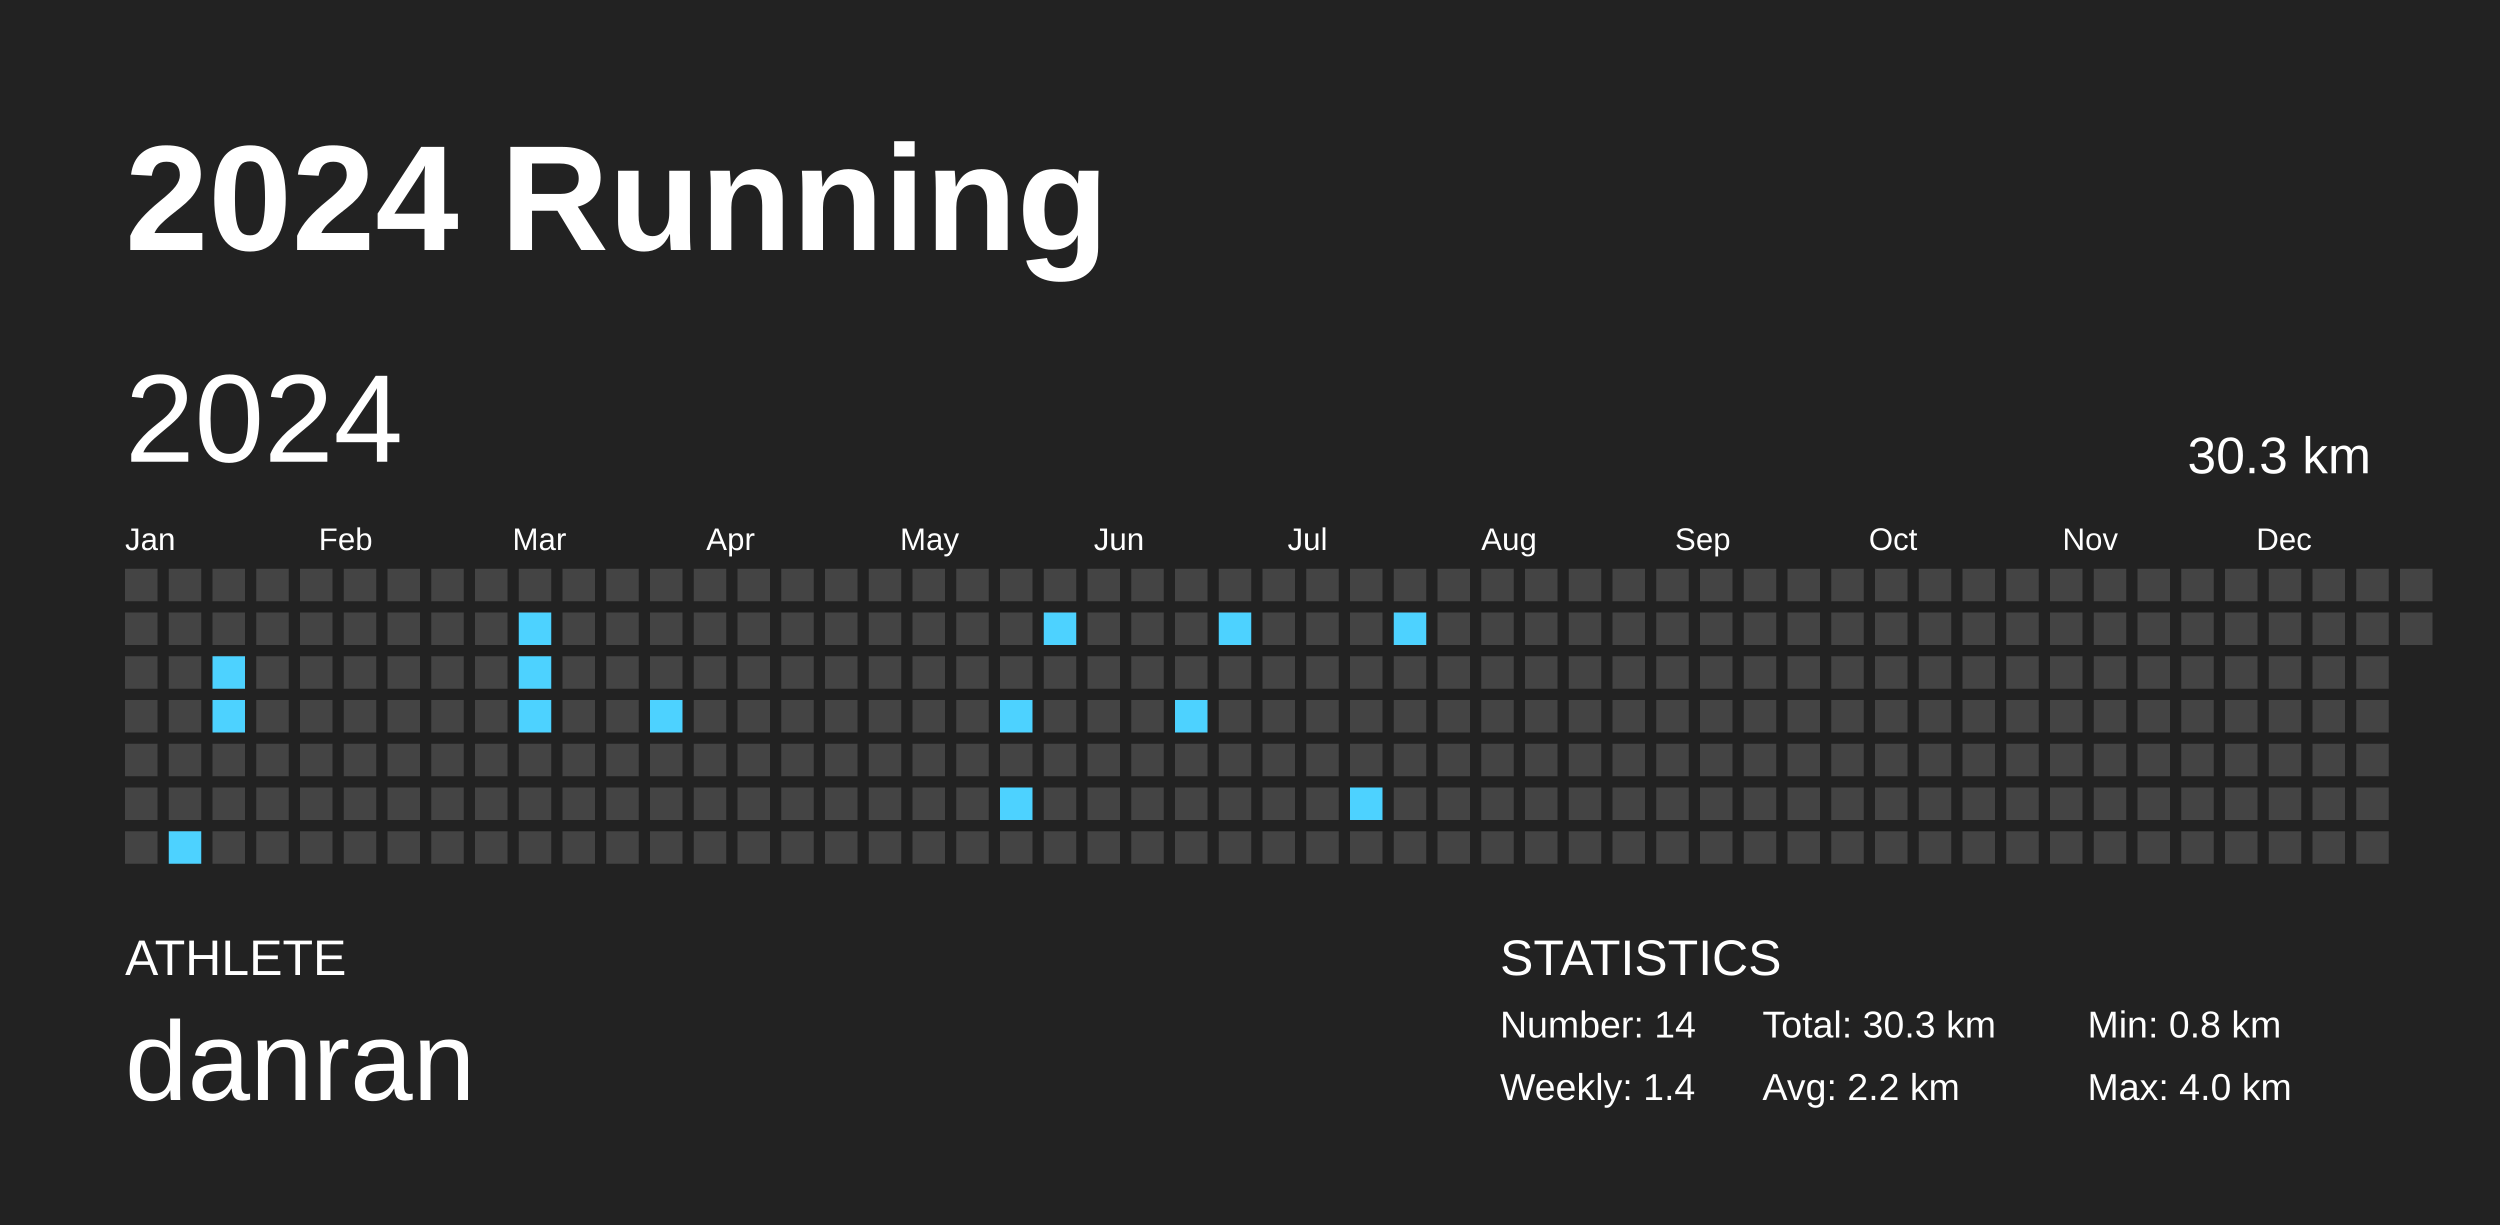
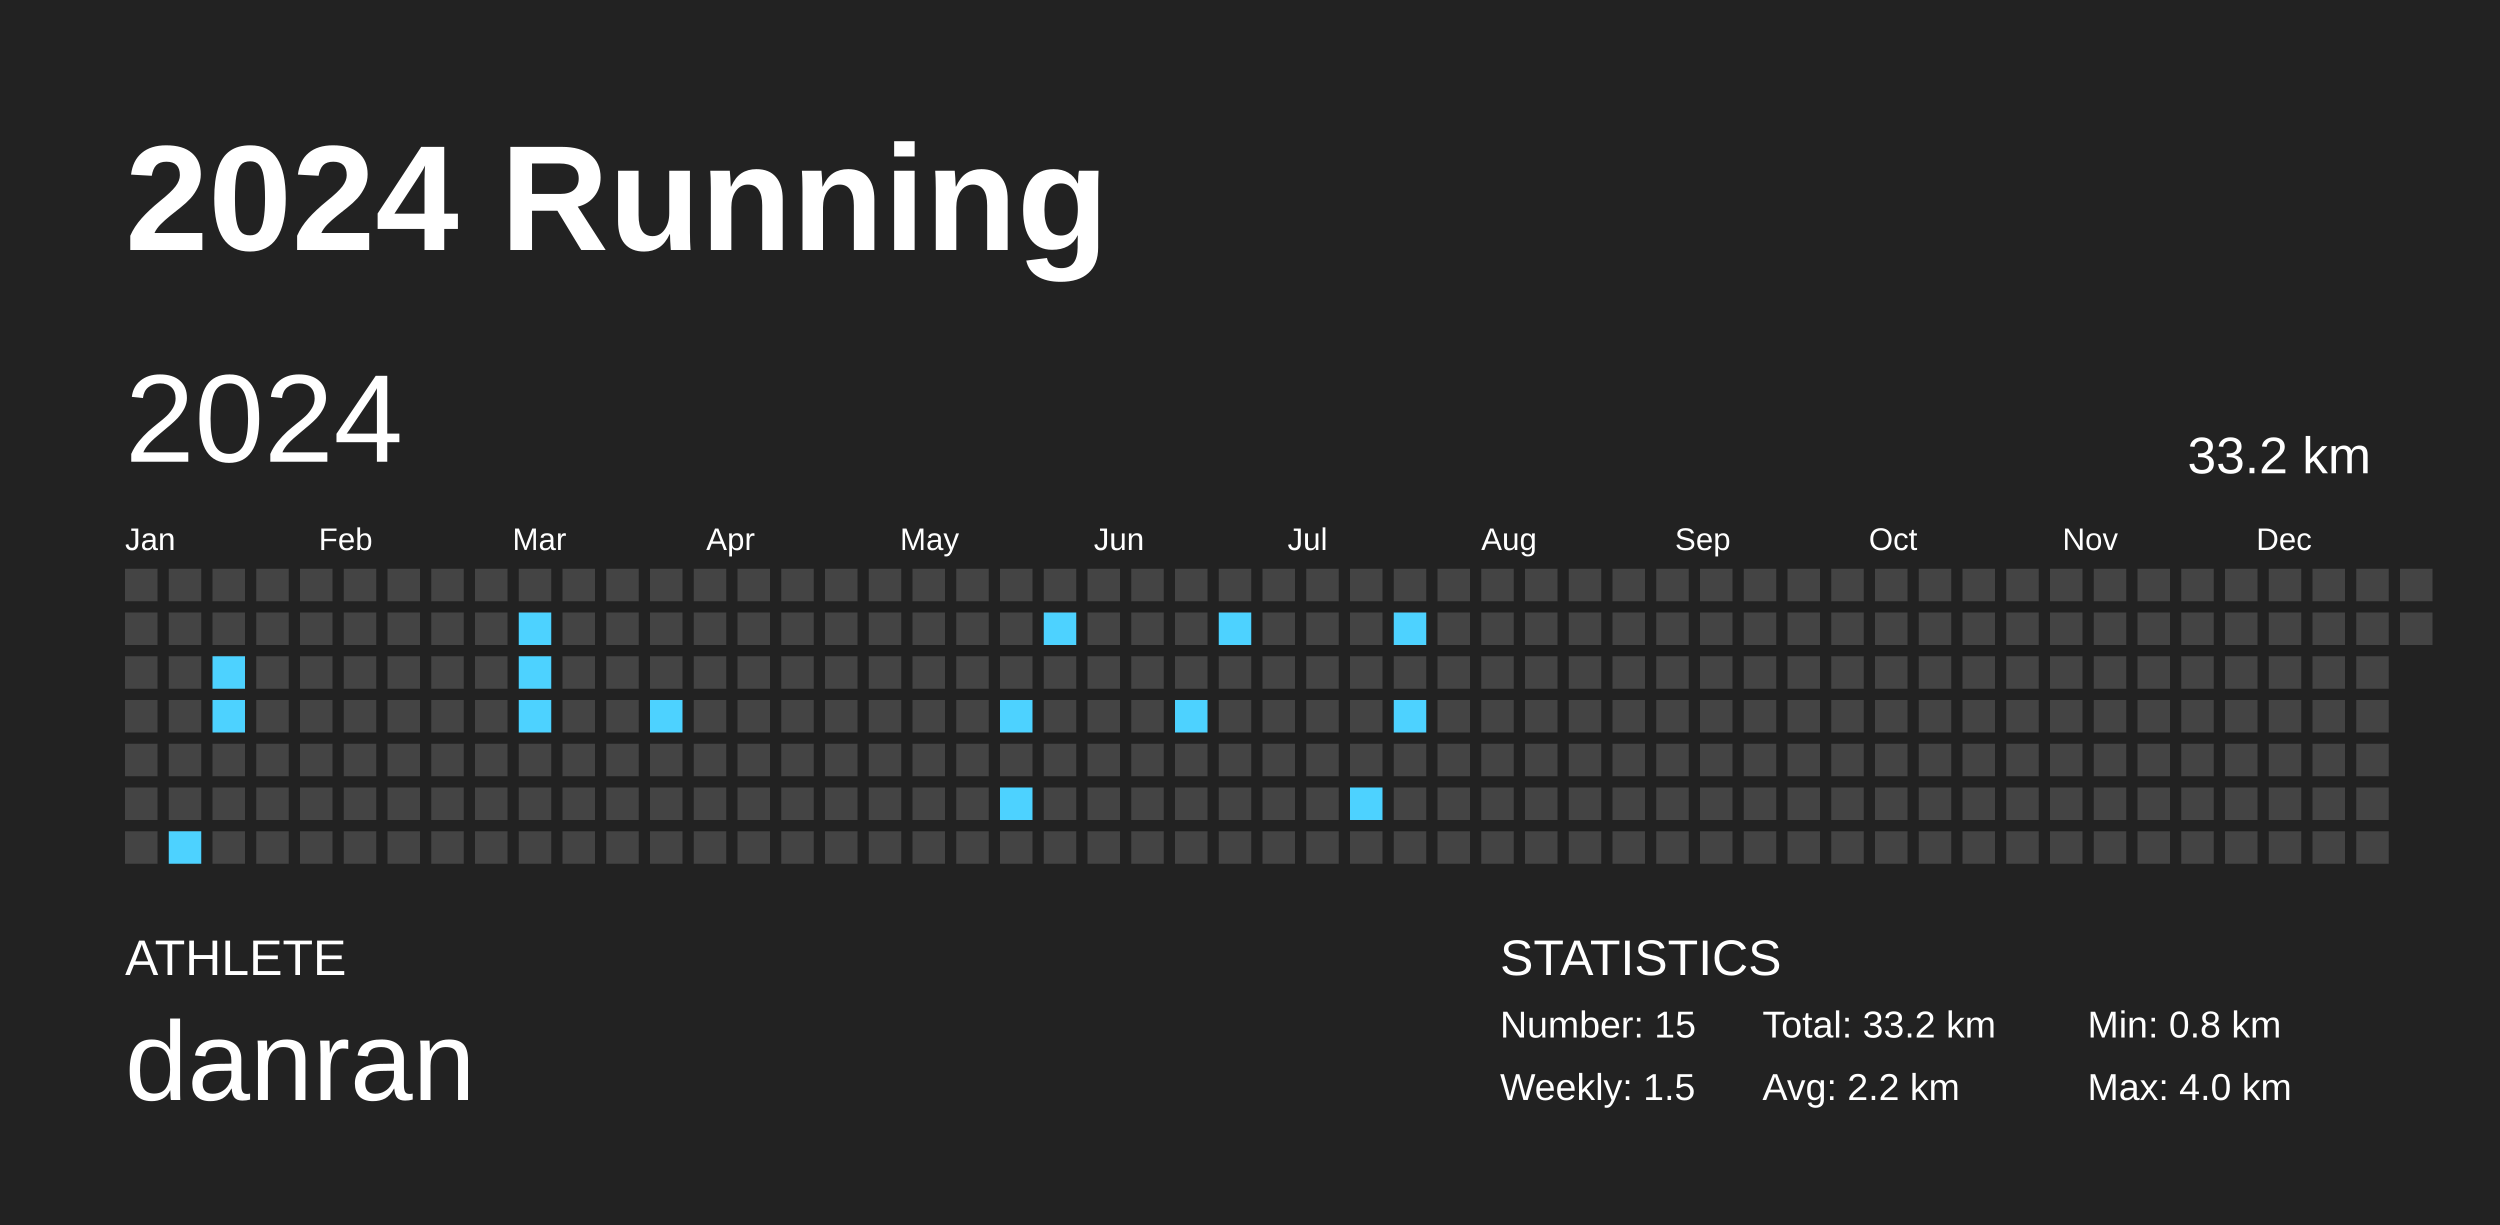
<svg xmlns="http://www.w3.org/2000/svg" baseProfile="full" height="98mm" version="1.1" viewBox="0,0,200,98" width="200mm">
  <defs />
  <rect fill="#222222" height="98" width="200" x="0" y="0" />
  <text fill="#FFFFFF" style="font-size:12px; font-family:Arial; font-weight:bold;" x="10" y="20">2024 Running</text>
  <text fill="#FFFFFF" style="font-size:4px; font-family:Arial" x="10" y="78">ATHLETE</text>
  <text fill="#FFFFFF" style="font-size:9px; font-family:Arial" x="10" y="88">danran</text>
  <text fill="#FFFFFF" style="font-size:4px; font-family:Arial" x="120" y="78">STATISTICS</text>
-   <text fill="#FFFFFF" style="font-size:3px; font-family:Arial" x="120" y="83">Number: 14</text>
-   <text fill="#FFFFFF" style="font-size:3px; font-family:Arial" x="120" y="88">Weekly: 1.4</text>
-   <text fill="#FFFFFF" style="font-size:3px; font-family:Arial" x="141" y="83">Total: 30.3 km</text>
+   <text fill="#FFFFFF" style="font-size:3px; font-family:Arial" x="120" y="83">Number: 15</text>
+   <text fill="#FFFFFF" style="font-size:3px; font-family:Arial" x="120" y="88">Weekly: 1.5</text>
+   <text fill="#FFFFFF" style="font-size:3px; font-family:Arial" x="141" y="83">Total: 33.2 km</text>
  <text fill="#FFFFFF" style="font-size:3px; font-family:Arial" x="141" y="88">Avg: 2.2 km</text>
  <text fill="#FFFFFF" style="font-size:3px; font-family:Arial" x="167" y="83">Min: 0.8 km</text>
  <text fill="#FFFFFF" style="font-size:3px; font-family:Arial" x="167" y="88">Max: 4.0 km</text>
  <text dominant-baseline="hanging" fill="#FFFFFF" style="font-size:10.0px; font-family:Arial;" x="10" y="30">2024</text>
-   <text dominant-baseline="hanging" fill="#FFFFFF" style="font-size:4.125px; font-family:Arial;" x="175" y="35">30.3 km</text>
+   <text dominant-baseline="hanging" fill="#FFFFFF" style="font-size:4.125px; font-family:Arial;" x="175" y="35">33.2 km</text>
  <text fill="#FFFFFF" style="font-size:2.5px; font-family:Arial" x="10.0" y="44">Jan</text>
  <text fill="#FFFFFF" style="font-size:2.5px; font-family:Arial" x="25.5" y="44">Feb</text>
  <text fill="#FFFFFF" style="font-size:2.5px; font-family:Arial" x="41.0" y="44">Mar</text>
  <text fill="#FFFFFF" style="font-size:2.5px; font-family:Arial" x="56.5" y="44">Apr</text>
  <text fill="#FFFFFF" style="font-size:2.5px; font-family:Arial" x="72.0" y="44">May</text>
  <text fill="#FFFFFF" style="font-size:2.5px; font-family:Arial" x="87.5" y="44">Jun</text>
  <text fill="#FFFFFF" style="font-size:2.5px; font-family:Arial" x="103.0" y="44">Jul</text>
  <text fill="#FFFFFF" style="font-size:2.5px; font-family:Arial" x="118.5" y="44">Aug</text>
  <text fill="#FFFFFF" style="font-size:2.5px; font-family:Arial" x="134.0" y="44">Sep</text>
  <text fill="#FFFFFF" style="font-size:2.5px; font-family:Arial" x="149.5" y="44">Oct</text>
  <text fill="#FFFFFF" style="font-size:2.5px; font-family:Arial" x="165.0" y="44">Nov</text>
  <text fill="#FFFFFF" style="font-size:2.5px; font-family:Arial" x="180.5" y="44">Dec</text>
  <rect fill="#444444" height="2.6" width="2.6" x="10.0" y="45.5" />
  <rect fill="#444444" height="2.6" width="2.6" x="10.0" y="49.0" />
  <rect fill="#444444" height="2.6" width="2.6" x="10.0" y="52.5" />
  <rect fill="#444444" height="2.6" width="2.6" x="10.0" y="56.0" />
  <rect fill="#444444" height="2.6" width="2.6" x="10.0" y="59.5" />
  <rect fill="#444444" height="2.6" width="2.6" x="10.0" y="63.0" />
  <rect fill="#444444" height="2.6" width="2.6" x="10.0" y="66.5" />
  <rect fill="#444444" height="2.6" width="2.6" x="13.5" y="45.5" />
  <rect fill="#444444" height="2.6" width="2.6" x="13.5" y="49.0" />
  <rect fill="#444444" height="2.6" width="2.6" x="13.5" y="52.5" />
  <rect fill="#444444" height="2.6" width="2.6" x="13.5" y="56.0" />
  <rect fill="#444444" height="2.6" width="2.6" x="13.5" y="59.5" />
  <rect fill="#444444" height="2.6" width="2.6" x="13.5" y="63.0" />
  <rect fill="#4dd2ff" height="2.6" width="2.6" x="13.5" y="66.5" />
  <rect fill="#444444" height="2.6" width="2.6" x="17.0" y="45.5" />
  <rect fill="#444444" height="2.6" width="2.6" x="17.0" y="49.0" />
  <rect fill="#4dd2ff" height="2.6" width="2.6" x="17.0" y="52.5" />
  <rect fill="#4dd2ff" height="2.6" width="2.6" x="17.0" y="56.0" />
  <rect fill="#444444" height="2.6" width="2.6" x="17.0" y="59.5" />
  <rect fill="#444444" height="2.6" width="2.6" x="17.0" y="63.0" />
  <rect fill="#444444" height="2.6" width="2.6" x="17.0" y="66.5" />
  <rect fill="#444444" height="2.6" width="2.6" x="20.5" y="45.5" />
  <rect fill="#444444" height="2.6" width="2.6" x="20.5" y="49.0" />
  <rect fill="#444444" height="2.6" width="2.6" x="20.5" y="52.5" />
  <rect fill="#444444" height="2.6" width="2.6" x="20.5" y="56.0" />
  <rect fill="#444444" height="2.6" width="2.6" x="20.5" y="59.5" />
  <rect fill="#444444" height="2.6" width="2.6" x="20.5" y="63.0" />
  <rect fill="#444444" height="2.6" width="2.6" x="20.5" y="66.5" />
  <rect fill="#444444" height="2.6" width="2.6" x="24.0" y="45.5" />
  <rect fill="#444444" height="2.6" width="2.6" x="24.0" y="49.0" />
  <rect fill="#444444" height="2.6" width="2.6" x="24.0" y="52.5" />
  <rect fill="#444444" height="2.6" width="2.6" x="24.0" y="56.0" />
  <rect fill="#444444" height="2.6" width="2.6" x="24.0" y="59.5" />
  <rect fill="#444444" height="2.6" width="2.6" x="24.0" y="63.0" />
  <rect fill="#444444" height="2.6" width="2.6" x="24.0" y="66.5" />
  <rect fill="#444444" height="2.6" width="2.6" x="27.5" y="45.5" />
  <rect fill="#444444" height="2.6" width="2.6" x="27.5" y="49.0" />
  <rect fill="#444444" height="2.6" width="2.6" x="27.5" y="52.5" />
  <rect fill="#444444" height="2.6" width="2.6" x="27.5" y="56.0" />
  <rect fill="#444444" height="2.6" width="2.6" x="27.5" y="59.5" />
  <rect fill="#444444" height="2.6" width="2.6" x="27.5" y="63.0" />
  <rect fill="#444444" height="2.6" width="2.6" x="27.5" y="66.5" />
  <rect fill="#444444" height="2.6" width="2.6" x="31.0" y="45.5" />
  <rect fill="#444444" height="2.6" width="2.6" x="31.0" y="49.0" />
  <rect fill="#444444" height="2.6" width="2.6" x="31.0" y="52.5" />
  <rect fill="#444444" height="2.6" width="2.6" x="31.0" y="56.0" />
  <rect fill="#444444" height="2.6" width="2.6" x="31.0" y="59.5" />
  <rect fill="#444444" height="2.6" width="2.6" x="31.0" y="63.0" />
  <rect fill="#444444" height="2.6" width="2.6" x="31.0" y="66.5" />
  <rect fill="#444444" height="2.6" width="2.6" x="34.5" y="45.5" />
  <rect fill="#444444" height="2.6" width="2.6" x="34.5" y="49.0" />
  <rect fill="#444444" height="2.6" width="2.6" x="34.5" y="52.5" />
  <rect fill="#444444" height="2.6" width="2.6" x="34.5" y="56.0" />
  <rect fill="#444444" height="2.6" width="2.6" x="34.5" y="59.5" />
  <rect fill="#444444" height="2.6" width="2.6" x="34.5" y="63.0" />
  <rect fill="#444444" height="2.6" width="2.6" x="34.5" y="66.5" />
  <rect fill="#444444" height="2.6" width="2.6" x="38.0" y="45.5" />
  <rect fill="#444444" height="2.6" width="2.6" x="38.0" y="49.0" />
  <rect fill="#444444" height="2.6" width="2.6" x="38.0" y="52.5" />
  <rect fill="#444444" height="2.6" width="2.6" x="38.0" y="56.0" />
  <rect fill="#444444" height="2.6" width="2.6" x="38.0" y="59.5" />
  <rect fill="#444444" height="2.6" width="2.6" x="38.0" y="63.0" />
  <rect fill="#444444" height="2.6" width="2.6" x="38.0" y="66.5" />
  <rect fill="#444444" height="2.6" width="2.6" x="41.5" y="45.5" />
  <rect fill="#4dd2ff" height="2.6" width="2.6" x="41.5" y="49.0" />
  <rect fill="#4dd2ff" height="2.6" width="2.6" x="41.5" y="52.5" />
  <rect fill="#4dd2ff" height="2.6" width="2.6" x="41.5" y="56.0" />
  <rect fill="#444444" height="2.6" width="2.6" x="41.5" y="59.5" />
  <rect fill="#444444" height="2.6" width="2.6" x="41.5" y="63.0" />
  <rect fill="#444444" height="2.6" width="2.6" x="41.5" y="66.5" />
  <rect fill="#444444" height="2.6" width="2.6" x="45.0" y="45.5" />
  <rect fill="#444444" height="2.6" width="2.6" x="45.0" y="49.0" />
  <rect fill="#444444" height="2.6" width="2.6" x="45.0" y="52.5" />
  <rect fill="#444444" height="2.6" width="2.6" x="45.0" y="56.0" />
  <rect fill="#444444" height="2.6" width="2.6" x="45.0" y="59.5" />
  <rect fill="#444444" height="2.6" width="2.6" x="45.0" y="63.0" />
  <rect fill="#444444" height="2.6" width="2.6" x="45.0" y="66.5" />
  <rect fill="#444444" height="2.6" width="2.6" x="48.5" y="45.5" />
  <rect fill="#444444" height="2.6" width="2.6" x="48.5" y="49.0" />
  <rect fill="#444444" height="2.6" width="2.6" x="48.5" y="52.5" />
  <rect fill="#444444" height="2.6" width="2.6" x="48.5" y="56.0" />
  <rect fill="#444444" height="2.6" width="2.6" x="48.5" y="59.5" />
  <rect fill="#444444" height="2.6" width="2.6" x="48.5" y="63.0" />
  <rect fill="#444444" height="2.6" width="2.6" x="48.5" y="66.5" />
  <rect fill="#444444" height="2.6" width="2.6" x="52.0" y="45.5" />
  <rect fill="#444444" height="2.6" width="2.6" x="52.0" y="49.0" />
  <rect fill="#444444" height="2.6" width="2.6" x="52.0" y="52.5" />
  <rect fill="#4dd2ff" height="2.6" width="2.6" x="52.0" y="56.0" />
  <rect fill="#444444" height="2.6" width="2.6" x="52.0" y="59.5" />
  <rect fill="#444444" height="2.6" width="2.6" x="52.0" y="63.0" />
  <rect fill="#444444" height="2.6" width="2.6" x="52.0" y="66.5" />
  <rect fill="#444444" height="2.6" width="2.6" x="55.5" y="45.5" />
  <rect fill="#444444" height="2.6" width="2.6" x="55.5" y="49.0" />
  <rect fill="#444444" height="2.6" width="2.6" x="55.5" y="52.5" />
  <rect fill="#444444" height="2.6" width="2.6" x="55.5" y="56.0" />
  <rect fill="#444444" height="2.6" width="2.6" x="55.5" y="59.5" />
  <rect fill="#444444" height="2.6" width="2.6" x="55.5" y="63.0" />
  <rect fill="#444444" height="2.6" width="2.6" x="55.5" y="66.5" />
  <rect fill="#444444" height="2.6" width="2.6" x="59.0" y="45.5" />
  <rect fill="#444444" height="2.6" width="2.6" x="59.0" y="49.0" />
  <rect fill="#444444" height="2.6" width="2.6" x="59.0" y="52.5" />
  <rect fill="#444444" height="2.6" width="2.6" x="59.0" y="56.0" />
  <rect fill="#444444" height="2.6" width="2.6" x="59.0" y="59.5" />
  <rect fill="#444444" height="2.6" width="2.6" x="59.0" y="63.0" />
  <rect fill="#444444" height="2.6" width="2.6" x="59.0" y="66.5" />
  <rect fill="#444444" height="2.6" width="2.6" x="62.5" y="45.5" />
  <rect fill="#444444" height="2.6" width="2.6" x="62.5" y="49.0" />
  <rect fill="#444444" height="2.6" width="2.6" x="62.5" y="52.5" />
  <rect fill="#444444" height="2.6" width="2.6" x="62.5" y="56.0" />
  <rect fill="#444444" height="2.6" width="2.6" x="62.5" y="59.5" />
  <rect fill="#444444" height="2.6" width="2.6" x="62.5" y="63.0" />
  <rect fill="#444444" height="2.6" width="2.6" x="62.5" y="66.5" />
  <rect fill="#444444" height="2.6" width="2.6" x="66.0" y="45.5" />
  <rect fill="#444444" height="2.6" width="2.6" x="66.0" y="49.0" />
  <rect fill="#444444" height="2.6" width="2.6" x="66.0" y="52.5" />
  <rect fill="#444444" height="2.6" width="2.6" x="66.0" y="56.0" />
  <rect fill="#444444" height="2.6" width="2.6" x="66.0" y="59.5" />
  <rect fill="#444444" height="2.6" width="2.6" x="66.0" y="63.0" />
  <rect fill="#444444" height="2.6" width="2.6" x="66.0" y="66.5" />
  <rect fill="#444444" height="2.6" width="2.6" x="69.5" y="45.5" />
  <rect fill="#444444" height="2.6" width="2.6" x="69.5" y="49.0" />
  <rect fill="#444444" height="2.6" width="2.6" x="69.5" y="52.5" />
  <rect fill="#444444" height="2.6" width="2.6" x="69.5" y="56.0" />
  <rect fill="#444444" height="2.6" width="2.6" x="69.5" y="59.5" />
  <rect fill="#444444" height="2.6" width="2.6" x="69.5" y="63.0" />
  <rect fill="#444444" height="2.6" width="2.6" x="69.5" y="66.5" />
  <rect fill="#444444" height="2.6" width="2.6" x="73.0" y="45.5" />
  <rect fill="#444444" height="2.6" width="2.6" x="73.0" y="49.0" />
  <rect fill="#444444" height="2.6" width="2.6" x="73.0" y="52.5" />
  <rect fill="#444444" height="2.6" width="2.6" x="73.0" y="56.0" />
  <rect fill="#444444" height="2.6" width="2.6" x="73.0" y="59.5" />
  <rect fill="#444444" height="2.6" width="2.6" x="73.0" y="63.0" />
  <rect fill="#444444" height="2.6" width="2.6" x="73.0" y="66.5" />
  <rect fill="#444444" height="2.6" width="2.6" x="76.5" y="45.5" />
  <rect fill="#444444" height="2.6" width="2.6" x="76.5" y="49.0" />
  <rect fill="#444444" height="2.6" width="2.6" x="76.5" y="52.5" />
  <rect fill="#444444" height="2.6" width="2.6" x="76.5" y="56.0" />
  <rect fill="#444444" height="2.6" width="2.6" x="76.5" y="59.5" />
  <rect fill="#444444" height="2.6" width="2.6" x="76.5" y="63.0" />
  <rect fill="#444444" height="2.6" width="2.6" x="76.5" y="66.5" />
  <rect fill="#444444" height="2.6" width="2.6" x="80.0" y="45.5" />
  <rect fill="#444444" height="2.6" width="2.6" x="80.0" y="49.0" />
  <rect fill="#444444" height="2.6" width="2.6" x="80.0" y="52.5" />
  <rect fill="#4dd2ff" height="2.6" width="2.6" x="80.0" y="56.0" />
  <rect fill="#444444" height="2.6" width="2.6" x="80.0" y="59.5" />
  <rect fill="#4dd2ff" height="2.6" width="2.6" x="80.0" y="63.0" />
  <rect fill="#444444" height="2.6" width="2.6" x="80.0" y="66.5" />
  <rect fill="#444444" height="2.6" width="2.6" x="83.5" y="45.5" />
  <rect fill="#4dd2ff" height="2.6" width="2.6" x="83.5" y="49.0" />
  <rect fill="#444444" height="2.6" width="2.6" x="83.5" y="52.5" />
  <rect fill="#444444" height="2.6" width="2.6" x="83.5" y="56.0" />
  <rect fill="#444444" height="2.6" width="2.6" x="83.5" y="59.5" />
  <rect fill="#444444" height="2.6" width="2.6" x="83.5" y="63.0" />
  <rect fill="#444444" height="2.6" width="2.6" x="83.5" y="66.5" />
  <rect fill="#444444" height="2.6" width="2.6" x="87.0" y="45.5" />
  <rect fill="#444444" height="2.6" width="2.6" x="87.0" y="49.0" />
  <rect fill="#444444" height="2.6" width="2.6" x="87.0" y="52.5" />
  <rect fill="#444444" height="2.6" width="2.6" x="87.0" y="56.0" />
  <rect fill="#444444" height="2.6" width="2.6" x="87.0" y="59.5" />
  <rect fill="#444444" height="2.6" width="2.6" x="87.0" y="63.0" />
  <rect fill="#444444" height="2.6" width="2.6" x="87.0" y="66.5" />
  <rect fill="#444444" height="2.6" width="2.6" x="90.5" y="45.5" />
  <rect fill="#444444" height="2.6" width="2.6" x="90.5" y="49.0" />
  <rect fill="#444444" height="2.6" width="2.6" x="90.5" y="52.5" />
  <rect fill="#444444" height="2.6" width="2.6" x="90.5" y="56.0" />
  <rect fill="#444444" height="2.6" width="2.6" x="90.5" y="59.5" />
  <rect fill="#444444" height="2.6" width="2.6" x="90.5" y="63.0" />
  <rect fill="#444444" height="2.6" width="2.6" x="90.5" y="66.5" />
  <rect fill="#444444" height="2.6" width="2.6" x="94.0" y="45.5" />
  <rect fill="#444444" height="2.6" width="2.6" x="94.0" y="49.0" />
  <rect fill="#444444" height="2.6" width="2.6" x="94.0" y="52.5" />
  <rect fill="#4dd2ff" height="2.6" width="2.6" x="94.0" y="56.0" />
  <rect fill="#444444" height="2.6" width="2.6" x="94.0" y="59.5" />
  <rect fill="#444444" height="2.6" width="2.6" x="94.0" y="63.0" />
  <rect fill="#444444" height="2.6" width="2.6" x="94.0" y="66.5" />
  <rect fill="#444444" height="2.6" width="2.6" x="97.5" y="45.5" />
  <rect fill="#4dd2ff" height="2.6" width="2.6" x="97.5" y="49.0" />
  <rect fill="#444444" height="2.6" width="2.6" x="97.5" y="52.5" />
  <rect fill="#444444" height="2.6" width="2.6" x="97.5" y="56.0" />
  <rect fill="#444444" height="2.6" width="2.6" x="97.5" y="59.5" />
  <rect fill="#444444" height="2.6" width="2.6" x="97.5" y="63.0" />
  <rect fill="#444444" height="2.6" width="2.6" x="97.5" y="66.5" />
  <rect fill="#444444" height="2.6" width="2.6" x="101.0" y="45.5" />
  <rect fill="#444444" height="2.6" width="2.6" x="101.0" y="49.0" />
  <rect fill="#444444" height="2.6" width="2.6" x="101.0" y="52.5" />
  <rect fill="#444444" height="2.6" width="2.6" x="101.0" y="56.0" />
  <rect fill="#444444" height="2.6" width="2.6" x="101.0" y="59.5" />
  <rect fill="#444444" height="2.6" width="2.6" x="101.0" y="63.0" />
  <rect fill="#444444" height="2.6" width="2.6" x="101.0" y="66.5" />
  <rect fill="#444444" height="2.6" width="2.6" x="104.5" y="45.5" />
  <rect fill="#444444" height="2.6" width="2.6" x="104.5" y="49.0" />
  <rect fill="#444444" height="2.6" width="2.6" x="104.5" y="52.5" />
  <rect fill="#444444" height="2.6" width="2.6" x="104.5" y="56.0" />
  <rect fill="#444444" height="2.6" width="2.6" x="104.5" y="59.5" />
  <rect fill="#444444" height="2.6" width="2.6" x="104.5" y="63.0" />
  <rect fill="#444444" height="2.6" width="2.6" x="104.5" y="66.5" />
  <rect fill="#444444" height="2.6" width="2.6" x="108.0" y="45.5" />
  <rect fill="#444444" height="2.6" width="2.6" x="108.0" y="49.0" />
  <rect fill="#444444" height="2.6" width="2.6" x="108.0" y="52.5" />
  <rect fill="#444444" height="2.6" width="2.6" x="108.0" y="56.0" />
  <rect fill="#444444" height="2.6" width="2.6" x="108.0" y="59.5" />
  <rect fill="#4dd2ff" height="2.6" width="2.6" x="108.0" y="63.0" />
  <rect fill="#444444" height="2.6" width="2.6" x="108.0" y="66.5" />
  <rect fill="#444444" height="2.6" width="2.6" x="111.5" y="45.5" />
  <rect fill="#4dd2ff" height="2.6" width="2.6" x="111.5" y="49.0" />
  <rect fill="#444444" height="2.6" width="2.6" x="111.5" y="52.5" />
-   <rect fill="#444444" height="2.6" width="2.6" x="111.5" y="56.0" />
+   <rect fill="#4dd2ff" height="2.6" width="2.6" x="111.5" y="56.0" />
  <rect fill="#444444" height="2.6" width="2.6" x="111.5" y="59.5" />
  <rect fill="#444444" height="2.6" width="2.6" x="111.5" y="63.0" />
  <rect fill="#444444" height="2.6" width="2.6" x="111.5" y="66.5" />
  <rect fill="#444444" height="2.6" width="2.6" x="115.0" y="45.5" />
  <rect fill="#444444" height="2.6" width="2.6" x="115.0" y="49.0" />
  <rect fill="#444444" height="2.6" width="2.6" x="115.0" y="52.5" />
  <rect fill="#444444" height="2.6" width="2.6" x="115.0" y="56.0" />
  <rect fill="#444444" height="2.6" width="2.6" x="115.0" y="59.5" />
  <rect fill="#444444" height="2.6" width="2.6" x="115.0" y="63.0" />
  <rect fill="#444444" height="2.6" width="2.6" x="115.0" y="66.5" />
  <rect fill="#444444" height="2.6" width="2.6" x="118.5" y="45.5" />
  <rect fill="#444444" height="2.6" width="2.6" x="118.5" y="49.0" />
  <rect fill="#444444" height="2.6" width="2.6" x="118.5" y="52.5" />
  <rect fill="#444444" height="2.6" width="2.6" x="118.5" y="56.0" />
  <rect fill="#444444" height="2.6" width="2.6" x="118.5" y="59.5" />
  <rect fill="#444444" height="2.6" width="2.6" x="118.5" y="63.0" />
  <rect fill="#444444" height="2.6" width="2.6" x="118.5" y="66.5" />
  <rect fill="#444444" height="2.6" width="2.6" x="122.0" y="45.5" />
  <rect fill="#444444" height="2.6" width="2.6" x="122.0" y="49.0" />
  <rect fill="#444444" height="2.6" width="2.6" x="122.0" y="52.5" />
  <rect fill="#444444" height="2.6" width="2.6" x="122.0" y="56.0" />
  <rect fill="#444444" height="2.6" width="2.6" x="122.0" y="59.5" />
  <rect fill="#444444" height="2.6" width="2.6" x="122.0" y="63.0" />
  <rect fill="#444444" height="2.6" width="2.6" x="122.0" y="66.5" />
  <rect fill="#444444" height="2.6" width="2.6" x="125.5" y="45.5" />
  <rect fill="#444444" height="2.6" width="2.6" x="125.5" y="49.0" />
  <rect fill="#444444" height="2.6" width="2.6" x="125.5" y="52.5" />
  <rect fill="#444444" height="2.6" width="2.6" x="125.5" y="56.0" />
  <rect fill="#444444" height="2.6" width="2.6" x="125.5" y="59.5" />
  <rect fill="#444444" height="2.6" width="2.6" x="125.5" y="63.0" />
  <rect fill="#444444" height="2.6" width="2.6" x="125.5" y="66.5" />
  <rect fill="#444444" height="2.6" width="2.6" x="129.0" y="45.5" />
  <rect fill="#444444" height="2.6" width="2.6" x="129.0" y="49.0" />
  <rect fill="#444444" height="2.6" width="2.6" x="129.0" y="52.5" />
  <rect fill="#444444" height="2.6" width="2.6" x="129.0" y="56.0" />
  <rect fill="#444444" height="2.6" width="2.6" x="129.0" y="59.5" />
  <rect fill="#444444" height="2.6" width="2.6" x="129.0" y="63.0" />
  <rect fill="#444444" height="2.6" width="2.6" x="129.0" y="66.5" />
  <rect fill="#444444" height="2.6" width="2.6" x="132.5" y="45.5" />
  <rect fill="#444444" height="2.6" width="2.6" x="132.5" y="49.0" />
  <rect fill="#444444" height="2.6" width="2.6" x="132.5" y="52.5" />
  <rect fill="#444444" height="2.6" width="2.6" x="132.5" y="56.0" />
  <rect fill="#444444" height="2.6" width="2.6" x="132.5" y="59.5" />
  <rect fill="#444444" height="2.6" width="2.6" x="132.5" y="63.0" />
  <rect fill="#444444" height="2.6" width="2.6" x="132.5" y="66.5" />
  <rect fill="#444444" height="2.6" width="2.6" x="136.0" y="45.5" />
  <rect fill="#444444" height="2.6" width="2.6" x="136.0" y="49.0" />
  <rect fill="#444444" height="2.6" width="2.6" x="136.0" y="52.5" />
  <rect fill="#444444" height="2.6" width="2.6" x="136.0" y="56.0" />
  <rect fill="#444444" height="2.6" width="2.6" x="136.0" y="59.5" />
  <rect fill="#444444" height="2.6" width="2.6" x="136.0" y="63.0" />
  <rect fill="#444444" height="2.6" width="2.6" x="136.0" y="66.5" />
  <rect fill="#444444" height="2.6" width="2.6" x="139.5" y="45.5" />
  <rect fill="#444444" height="2.6" width="2.6" x="139.5" y="49.0" />
  <rect fill="#444444" height="2.6" width="2.6" x="139.5" y="52.5" />
  <rect fill="#444444" height="2.6" width="2.6" x="139.5" y="56.0" />
  <rect fill="#444444" height="2.6" width="2.6" x="139.5" y="59.5" />
  <rect fill="#444444" height="2.6" width="2.6" x="139.5" y="63.0" />
  <rect fill="#444444" height="2.6" width="2.6" x="139.5" y="66.5" />
  <rect fill="#444444" height="2.6" width="2.6" x="143.0" y="45.5" />
  <rect fill="#444444" height="2.6" width="2.6" x="143.0" y="49.0" />
  <rect fill="#444444" height="2.6" width="2.6" x="143.0" y="52.5" />
  <rect fill="#444444" height="2.6" width="2.6" x="143.0" y="56.0" />
  <rect fill="#444444" height="2.6" width="2.6" x="143.0" y="59.5" />
  <rect fill="#444444" height="2.6" width="2.6" x="143.0" y="63.0" />
  <rect fill="#444444" height="2.6" width="2.6" x="143.0" y="66.5" />
  <rect fill="#444444" height="2.6" width="2.6" x="146.5" y="45.5" />
  <rect fill="#444444" height="2.6" width="2.6" x="146.5" y="49.0" />
  <rect fill="#444444" height="2.6" width="2.6" x="146.5" y="52.5" />
  <rect fill="#444444" height="2.6" width="2.6" x="146.5" y="56.0" />
  <rect fill="#444444" height="2.6" width="2.6" x="146.5" y="59.5" />
  <rect fill="#444444" height="2.6" width="2.6" x="146.5" y="63.0" />
  <rect fill="#444444" height="2.6" width="2.6" x="146.5" y="66.5" />
  <rect fill="#444444" height="2.6" width="2.6" x="150.0" y="45.5" />
  <rect fill="#444444" height="2.6" width="2.6" x="150.0" y="49.0" />
  <rect fill="#444444" height="2.6" width="2.6" x="150.0" y="52.5" />
  <rect fill="#444444" height="2.6" width="2.6" x="150.0" y="56.0" />
  <rect fill="#444444" height="2.6" width="2.6" x="150.0" y="59.5" />
  <rect fill="#444444" height="2.6" width="2.6" x="150.0" y="63.0" />
  <rect fill="#444444" height="2.6" width="2.6" x="150.0" y="66.5" />
  <rect fill="#444444" height="2.6" width="2.6" x="153.5" y="45.5" />
  <rect fill="#444444" height="2.6" width="2.6" x="153.5" y="49.0" />
  <rect fill="#444444" height="2.6" width="2.6" x="153.5" y="52.5" />
  <rect fill="#444444" height="2.6" width="2.6" x="153.5" y="56.0" />
  <rect fill="#444444" height="2.6" width="2.6" x="153.5" y="59.5" />
  <rect fill="#444444" height="2.6" width="2.6" x="153.5" y="63.0" />
  <rect fill="#444444" height="2.6" width="2.6" x="153.5" y="66.5" />
  <rect fill="#444444" height="2.6" width="2.6" x="157.0" y="45.5" />
  <rect fill="#444444" height="2.6" width="2.6" x="157.0" y="49.0" />
  <rect fill="#444444" height="2.6" width="2.6" x="157.0" y="52.5" />
  <rect fill="#444444" height="2.6" width="2.6" x="157.0" y="56.0" />
  <rect fill="#444444" height="2.6" width="2.6" x="157.0" y="59.5" />
  <rect fill="#444444" height="2.6" width="2.6" x="157.0" y="63.0" />
  <rect fill="#444444" height="2.6" width="2.6" x="157.0" y="66.5" />
  <rect fill="#444444" height="2.6" width="2.6" x="160.5" y="45.5" />
  <rect fill="#444444" height="2.6" width="2.6" x="160.5" y="49.0" />
  <rect fill="#444444" height="2.6" width="2.6" x="160.5" y="52.5" />
  <rect fill="#444444" height="2.6" width="2.6" x="160.5" y="56.0" />
  <rect fill="#444444" height="2.6" width="2.6" x="160.5" y="59.5" />
  <rect fill="#444444" height="2.6" width="2.6" x="160.5" y="63.0" />
  <rect fill="#444444" height="2.6" width="2.6" x="160.5" y="66.5" />
  <rect fill="#444444" height="2.6" width="2.6" x="164.0" y="45.5" />
  <rect fill="#444444" height="2.6" width="2.6" x="164.0" y="49.0" />
  <rect fill="#444444" height="2.6" width="2.6" x="164.0" y="52.5" />
  <rect fill="#444444" height="2.6" width="2.6" x="164.0" y="56.0" />
  <rect fill="#444444" height="2.6" width="2.6" x="164.0" y="59.5" />
  <rect fill="#444444" height="2.6" width="2.6" x="164.0" y="63.0" />
  <rect fill="#444444" height="2.6" width="2.6" x="164.0" y="66.5" />
  <rect fill="#444444" height="2.6" width="2.6" x="167.5" y="45.5" />
  <rect fill="#444444" height="2.6" width="2.6" x="167.5" y="49.0" />
  <rect fill="#444444" height="2.6" width="2.6" x="167.5" y="52.5" />
  <rect fill="#444444" height="2.6" width="2.6" x="167.5" y="56.0" />
  <rect fill="#444444" height="2.6" width="2.6" x="167.5" y="59.5" />
  <rect fill="#444444" height="2.6" width="2.6" x="167.5" y="63.0" />
  <rect fill="#444444" height="2.6" width="2.6" x="167.5" y="66.5" />
  <rect fill="#444444" height="2.6" width="2.6" x="171.0" y="45.5" />
  <rect fill="#444444" height="2.6" width="2.6" x="171.0" y="49.0" />
  <rect fill="#444444" height="2.6" width="2.6" x="171.0" y="52.5" />
  <rect fill="#444444" height="2.6" width="2.6" x="171.0" y="56.0" />
  <rect fill="#444444" height="2.6" width="2.6" x="171.0" y="59.5" />
  <rect fill="#444444" height="2.6" width="2.6" x="171.0" y="63.0" />
  <rect fill="#444444" height="2.6" width="2.6" x="171.0" y="66.5" />
  <rect fill="#444444" height="2.6" width="2.6" x="174.5" y="45.5" />
  <rect fill="#444444" height="2.6" width="2.6" x="174.5" y="49.0" />
  <rect fill="#444444" height="2.6" width="2.6" x="174.5" y="52.5" />
  <rect fill="#444444" height="2.6" width="2.6" x="174.5" y="56.0" />
  <rect fill="#444444" height="2.6" width="2.6" x="174.5" y="59.5" />
  <rect fill="#444444" height="2.6" width="2.6" x="174.5" y="63.0" />
  <rect fill="#444444" height="2.6" width="2.6" x="174.5" y="66.5" />
  <rect fill="#444444" height="2.6" width="2.6" x="178.0" y="45.5" />
  <rect fill="#444444" height="2.6" width="2.6" x="178.0" y="49.0" />
  <rect fill="#444444" height="2.6" width="2.6" x="178.0" y="52.5" />
  <rect fill="#444444" height="2.6" width="2.6" x="178.0" y="56.0" />
  <rect fill="#444444" height="2.6" width="2.6" x="178.0" y="59.5" />
  <rect fill="#444444" height="2.6" width="2.6" x="178.0" y="63.0" />
  <rect fill="#444444" height="2.6" width="2.6" x="178.0" y="66.5" />
  <rect fill="#444444" height="2.6" width="2.6" x="181.5" y="45.5" />
  <rect fill="#444444" height="2.6" width="2.6" x="181.5" y="49.0" />
  <rect fill="#444444" height="2.6" width="2.6" x="181.5" y="52.5" />
  <rect fill="#444444" height="2.6" width="2.6" x="181.5" y="56.0" />
  <rect fill="#444444" height="2.6" width="2.6" x="181.5" y="59.5" />
  <rect fill="#444444" height="2.6" width="2.6" x="181.5" y="63.0" />
  <rect fill="#444444" height="2.6" width="2.6" x="181.5" y="66.5" />
  <rect fill="#444444" height="2.6" width="2.6" x="185.0" y="45.5" />
  <rect fill="#444444" height="2.6" width="2.6" x="185.0" y="49.0" />
  <rect fill="#444444" height="2.6" width="2.6" x="185.0" y="52.5" />
  <rect fill="#444444" height="2.6" width="2.6" x="185.0" y="56.0" />
  <rect fill="#444444" height="2.6" width="2.6" x="185.0" y="59.5" />
  <rect fill="#444444" height="2.6" width="2.6" x="185.0" y="63.0" />
  <rect fill="#444444" height="2.6" width="2.6" x="185.0" y="66.5" />
  <rect fill="#444444" height="2.6" width="2.6" x="188.5" y="45.5" />
  <rect fill="#444444" height="2.6" width="2.6" x="188.5" y="49.0" />
  <rect fill="#444444" height="2.6" width="2.6" x="188.5" y="52.5" />
  <rect fill="#444444" height="2.6" width="2.6" x="188.5" y="56.0" />
  <rect fill="#444444" height="2.6" width="2.6" x="188.5" y="59.5" />
  <rect fill="#444444" height="2.6" width="2.6" x="188.5" y="63.0" />
  <rect fill="#444444" height="2.6" width="2.6" x="188.5" y="66.5" />
  <rect fill="#444444" height="2.6" width="2.6" x="192.0" y="45.5" />
  <rect fill="#444444" height="2.6" width="2.6" x="192.0" y="49.0" />
</svg>
